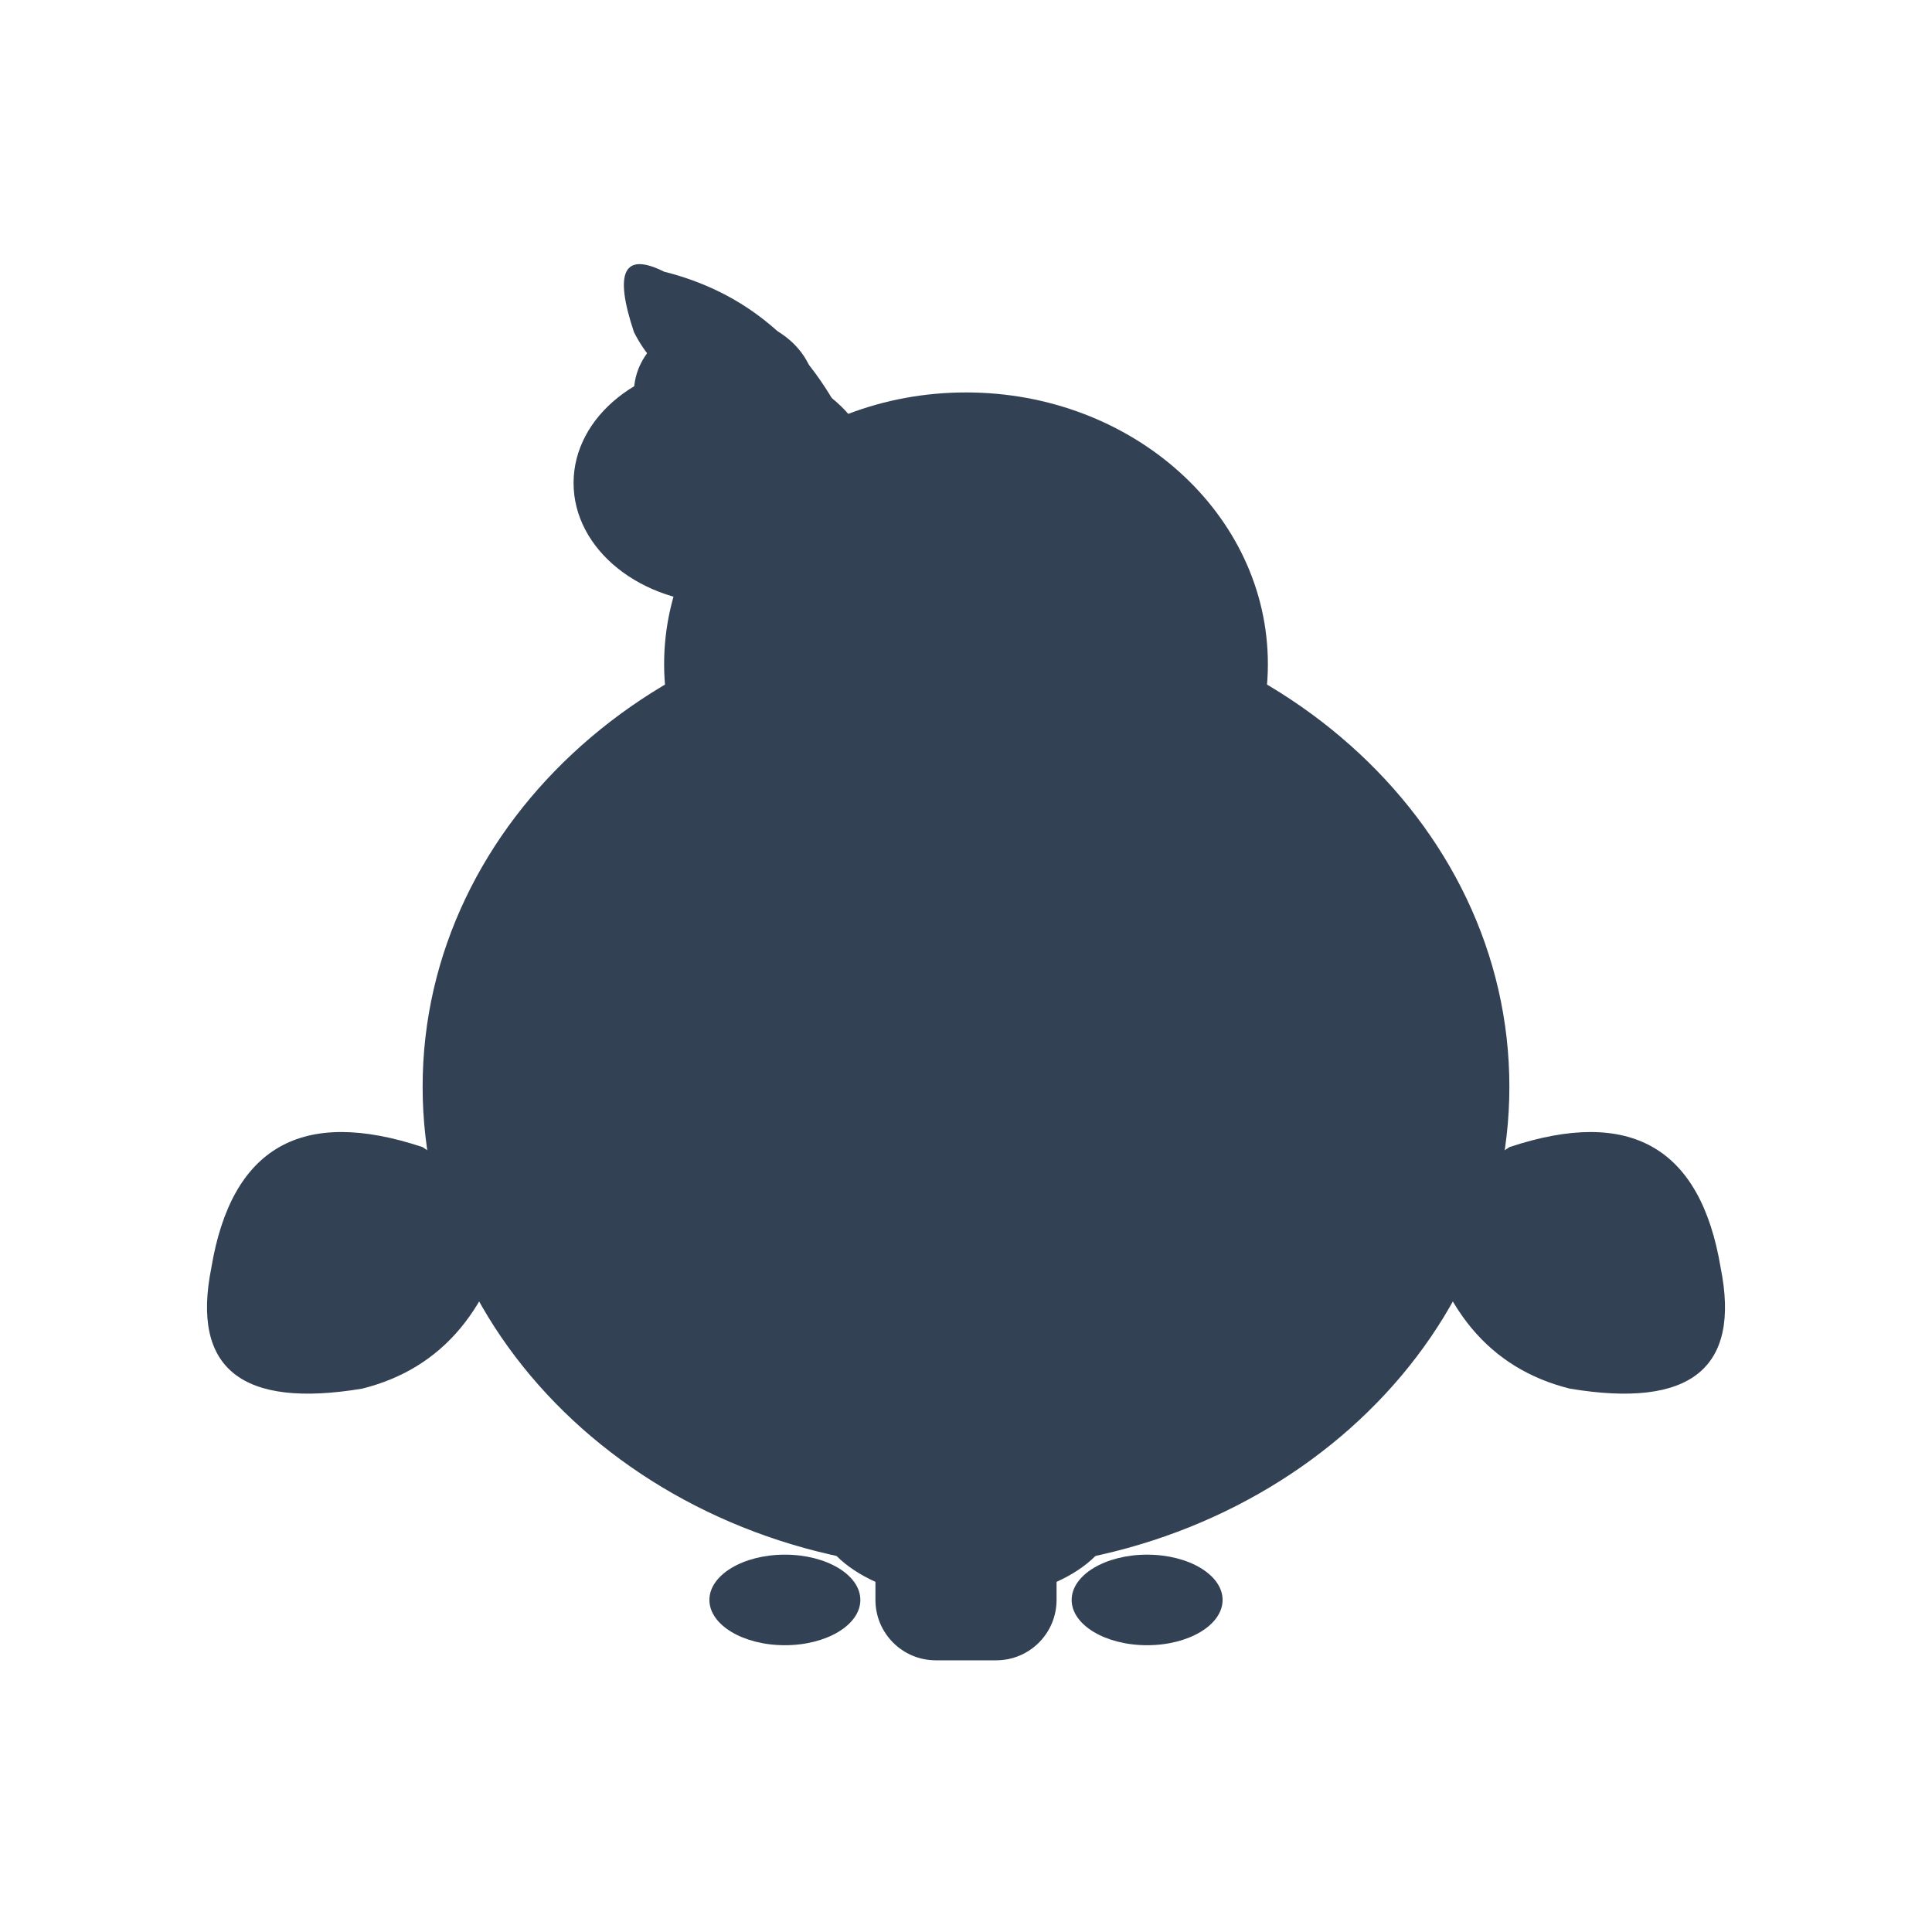
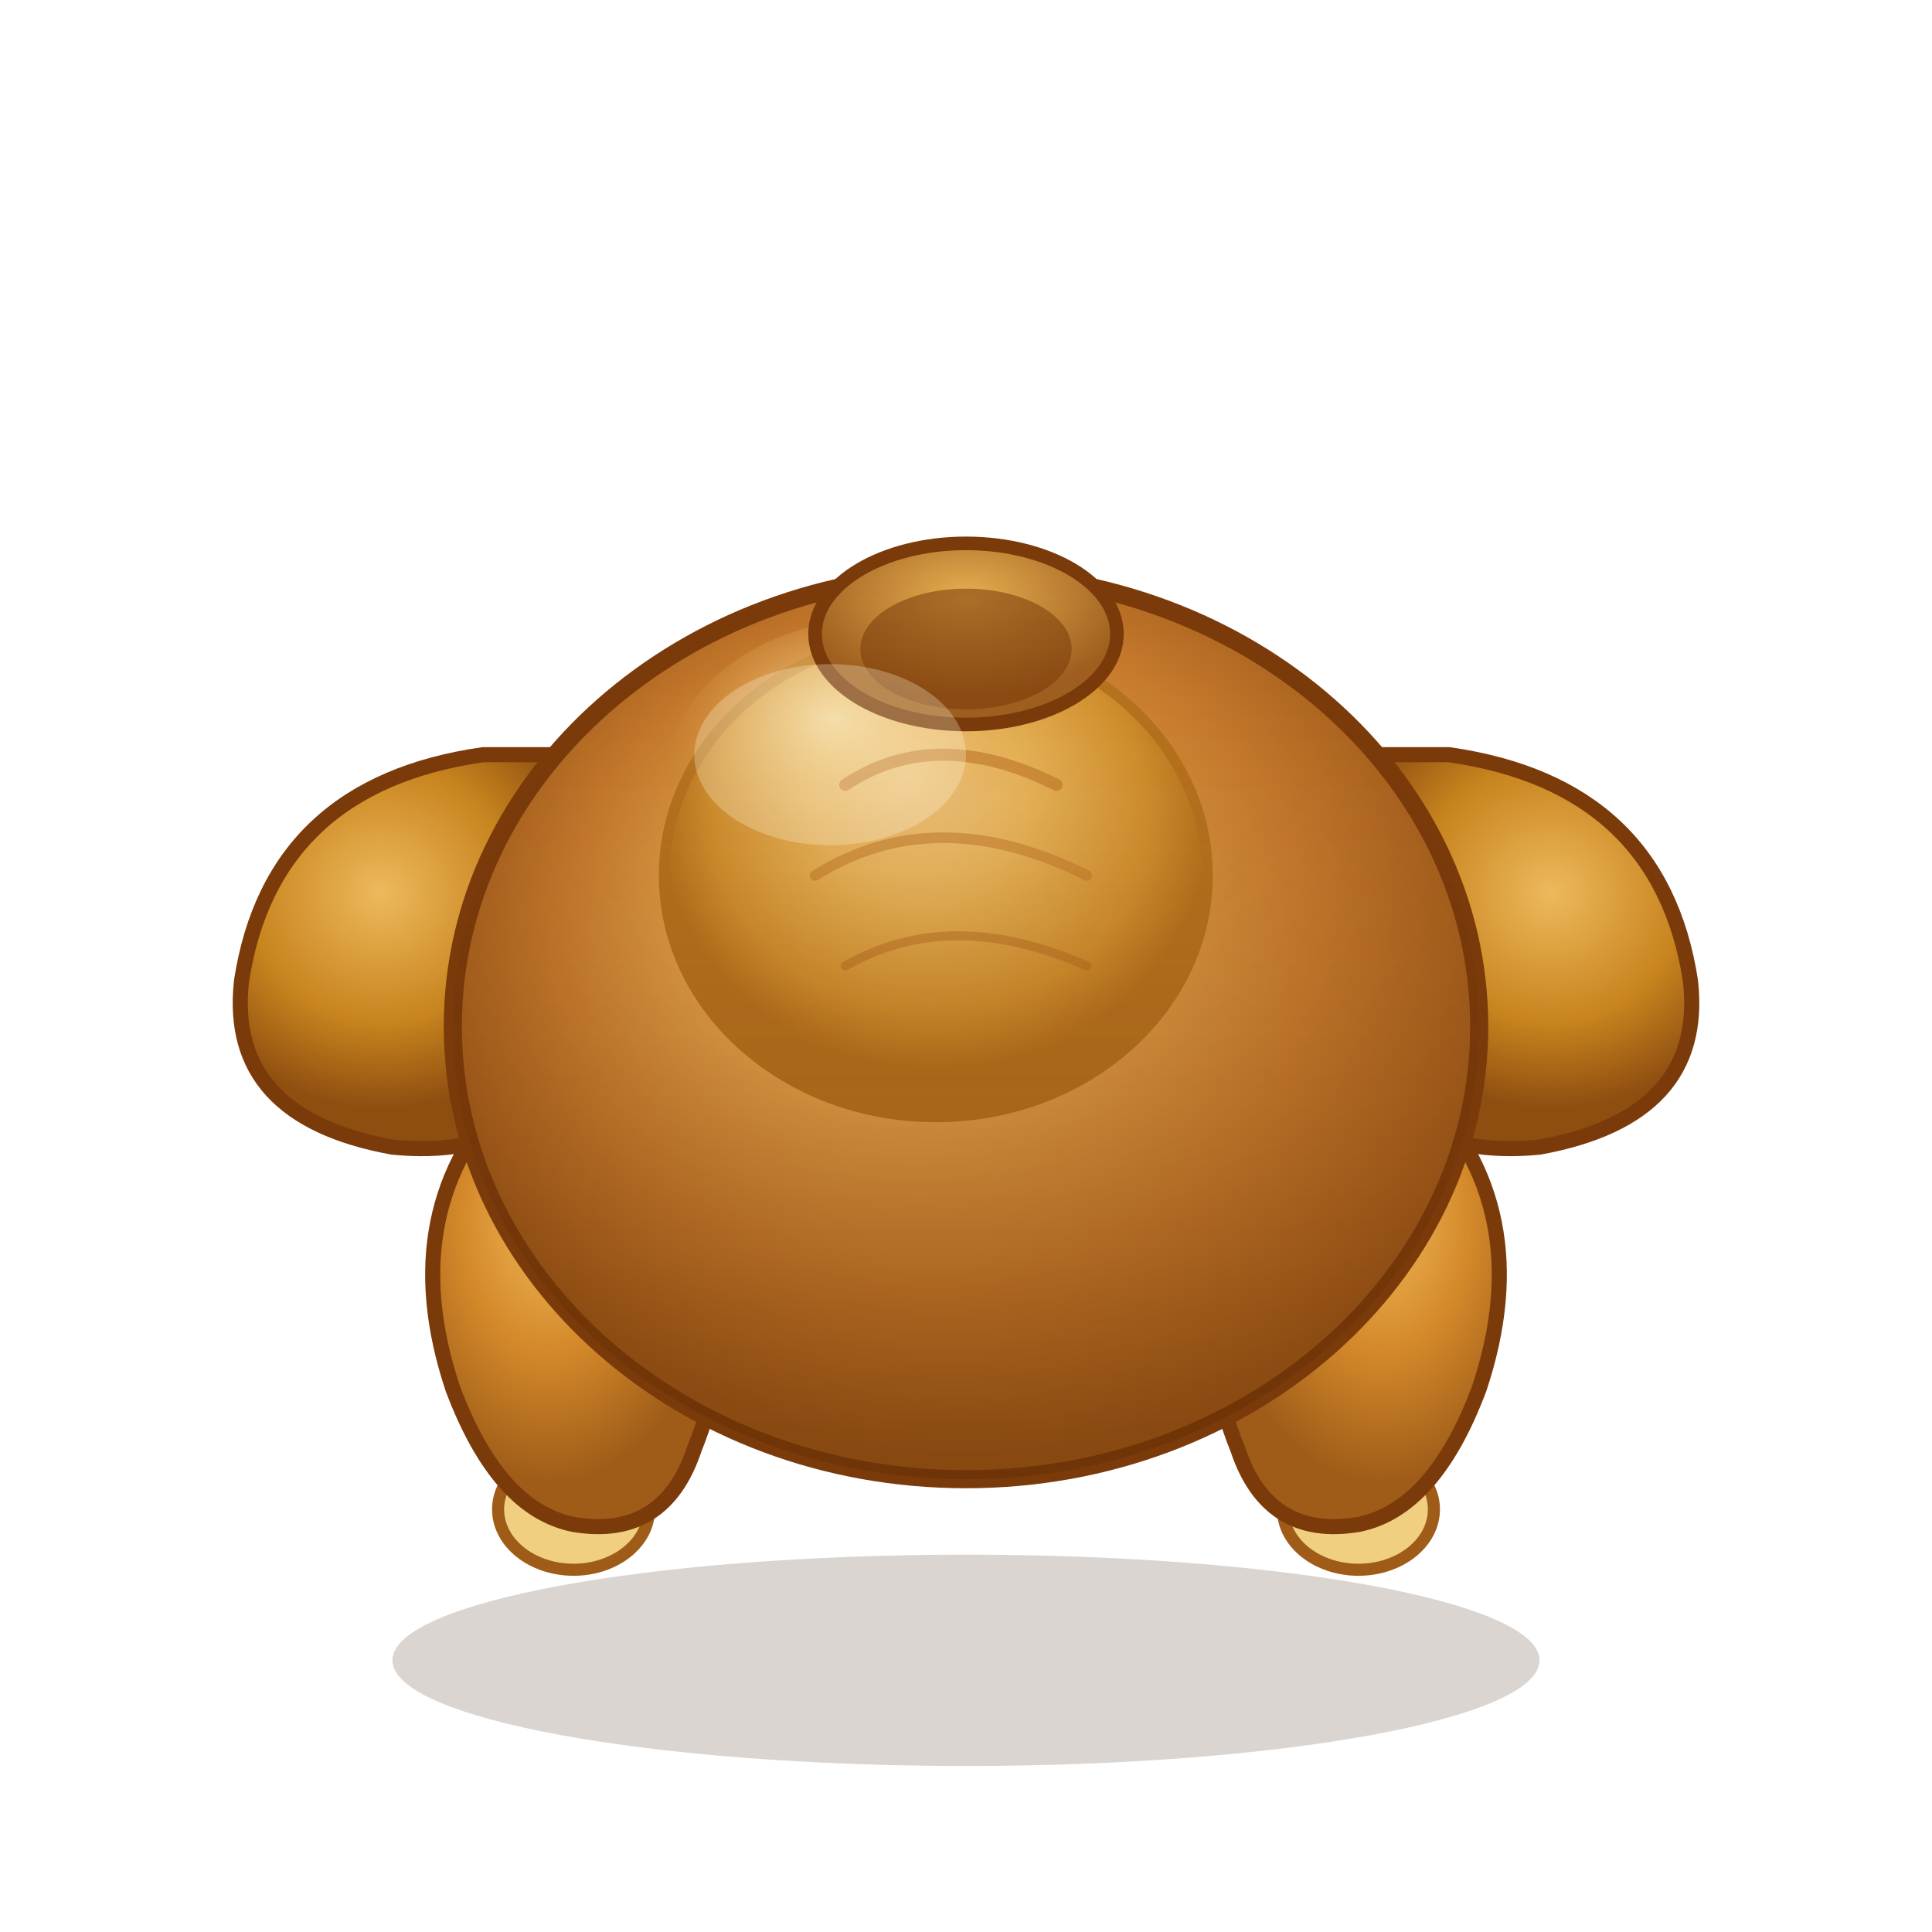
- <svg xmlns="http://www.w3.org/2000/svg" viewBox="0 0 64 64">
-   <g fill="#334155" fill-rule="evenodd">
-     <ellipse cx="32" cy="36" rx="18" ry="16" />
-     <ellipse cx="32" cy="22" rx="10" ry="9" />
-     <ellipse cx="24" cy="16" rx="5" ry="4" />
-     <ellipse cx="24" cy="13" rx="3" ry="2.5" />
-     <path d="M28 14 Q26 10 22 9 Q20 8 21 11 Q22 13 25 14 Z" />
-     <ellipse cx="32" cy="50" rx="5" ry="3" />
-     <rect x="29" y="50" width="6" height="5" rx="2" />
-     <ellipse cx="26" cy="53" rx="2.5" ry="1.5" />
-     <ellipse cx="38" cy="53" rx="2.5" ry="1.5" />
-     <path d="M14 38 Q8 36 7 42 Q6 47 12 46 Q16 45 17 40 Z" />
-     <path d="M50 38 Q56 36 57 42 Q58 47 52 46 Q48 45 47 40 Z" />
-     <ellipse cx="32" cy="36" rx="8" ry="7" fill="#334155" fill-opacity="0" />
-     <path d="M24 30 Q32 27 40 30 Q38 24 32 23 Q26 24 24 30 Z" fill-rule="evenodd" />
-   </g>
+ <svg xmlns="http://www.w3.org/2000/svg" viewBox="0 0 128 128">
+   <defs>
+     <radialGradient id="g_whole-chicken_body" cx="50%" cy="45%" r="52%" fx="40%" fy="35%">
+       <stop offset="0%" stop-color="#F5C97A" />
+       <stop offset="35%" stop-color="#E8A94E" />
+       <stop offset="70%" stop-color="#C97D2E" />
+       <stop offset="100%" stop-color="#A05A1A" />
+     </radialGradient>
+     <radialGradient id="g_whole-chicken_breast" cx="50%" cy="40%" r="50%" fx="45%" fy="30%">
+       <stop offset="0%" stop-color="#F7D08A" />
+       <stop offset="40%" stop-color="#EDB95C" />
+       <stop offset="80%" stop-color="#D4932F" />
+       <stop offset="100%" stop-color="#B8741E" />
+     </radialGradient>
+     <radialGradient id="g_whole-chicken_skin_sheen" cx="40%" cy="30%" r="45%">
+       <stop offset="0%" stop-color="#FEF0C0" stop-opacity="0.7" />
+       <stop offset="60%" stop-color="#F5C97A" stop-opacity="0.2" />
+       <stop offset="100%" stop-color="#C97D2E" stop-opacity="0" />
+     </radialGradient>
+     <radialGradient id="g_whole-chicken_leg_l" cx="40%" cy="30%" r="60%">
+       <stop offset="0%" stop-color="#F0B85A" />
+       <stop offset="50%" stop-color="#D4892A" />
+       <stop offset="100%" stop-color="#9E5C18" />
+     </radialGradient>
+     <radialGradient id="g_whole-chicken_leg_r" cx="60%" cy="30%" r="60%">
+       <stop offset="0%" stop-color="#F0B85A" />
+       <stop offset="50%" stop-color="#D4892A" />
+       <stop offset="100%" stop-color="#9E5C18" />
+     </radialGradient>
+     <radialGradient id="g_whole-chicken_wing_l" cx="35%" cy="35%" r="55%">
+       <stop offset="0%" stop-color="#EDB95C" />
+       <stop offset="60%" stop-color="#C8841E" />
+       <stop offset="100%" stop-color="#8E4E10" />
+     </radialGradient>
+     <radialGradient id="g_whole-chicken_wing_r" cx="65%" cy="35%" r="55%">
+       <stop offset="0%" stop-color="#EDB95C" />
+       <stop offset="60%" stop-color="#C8841E" />
+       <stop offset="100%" stop-color="#8E4E10" />
+     </radialGradient>
+     <radialGradient id="g_whole-chicken_neck" cx="50%" cy="30%" r="55%">
+       <stop offset="0%" stop-color="#E8B050" />
+       <stop offset="100%" stop-color="#A06020" />
+     </radialGradient>
+     <linearGradient id="g_whole-chicken_shadow" x1="0%" y1="0%" x2="0%" y2="100%">
+       <stop offset="0%" stop-color="#7A3A08" stop-opacity="0" />
+       <stop offset="100%" stop-color="#5A2800" stop-opacity="0.35" />
+     </linearGradient>
+   </defs>
+   <ellipse cx="64" cy="110" rx="38" ry="7" fill="#3A1A00" fill-opacity="0.18" />
+   <ellipse cx="38" cy="100" rx="5" ry="4" fill="#F0D080" stroke="#9E5C18" stroke-width="0.8" />
+   <ellipse cx="90" cy="100" rx="5" ry="4" fill="#F0D080" stroke="#9E5C18" stroke-width="0.8" />
+   <path d="M34 72 Q26 80 30 92 Q33 100 38 101 Q44 102 46 96 Q50 86 46 74 Z" fill="url(#g_whole-chicken_leg_l)" stroke="#7A3A0A" stroke-width="1" />
+   <path d="M94 72 Q102 80 98 92 Q95 100 90 101 Q84 102 82 96 Q78 86 82 74 Z" fill="url(#g_whole-chicken_leg_r)" stroke="#7A3A0A" stroke-width="1" />
+   <path d="M32 50 Q18 52 16 65 Q15 74 26 76 Q36 77 40 68 Q46 58 38 50 Z" fill="url(#g_whole-chicken_wing_l)" stroke="#7A3A0A" stroke-width="1" />
+   <path d="M96 50 Q110 52 112 65 Q113 74 102 76 Q92 77 88 68 Q82 58 90 50 Z" fill="url(#g_whole-chicken_wing_r)" stroke="#7A3A0A" stroke-width="1" />
+   <ellipse cx="64" cy="68" rx="34" ry="30" fill="url(#g_whole-chicken_body)" stroke="#7A3A0A" stroke-width="1.2" />
+   <ellipse cx="62" cy="58" rx="18" ry="16" fill="url(#g_whole-chicken_breast)" stroke="#B8741E" stroke-width="0.7" />
+   <ellipse cx="58" cy="52" rx="14" ry="11" fill="url(#g_whole-chicken_skin_sheen)" />
+   <ellipse cx="64" cy="42" rx="10" ry="6" fill="url(#g_whole-chicken_neck)" stroke="#7A3A0A" stroke-width="0.9" />
+   <ellipse cx="64" cy="43" rx="7" ry="4" fill="#7A3A0A" fill-opacity="0.55" />
+   <path d="M56 52 Q62 48 70 52" fill="none" stroke="#C07828" stroke-width="0.8" stroke-linecap="round" opacity="0.6" />
+   <path d="M54 58 Q62 53 72 58" fill="none" stroke="#C07828" stroke-width="0.7" stroke-linecap="round" opacity="0.5" />
+   <path d="M56 64 Q63 60 72 64" fill="none" stroke="#B06820" stroke-width="0.6" stroke-linecap="round" opacity="0.45" />
+   <ellipse cx="64" cy="68" rx="34" ry="30" fill="url(#g_whole-chicken_shadow)" />
+   <ellipse cx="55" cy="50" rx="9" ry="6" fill="#FFF8E0" fill-opacity="0.28" />
</svg>
